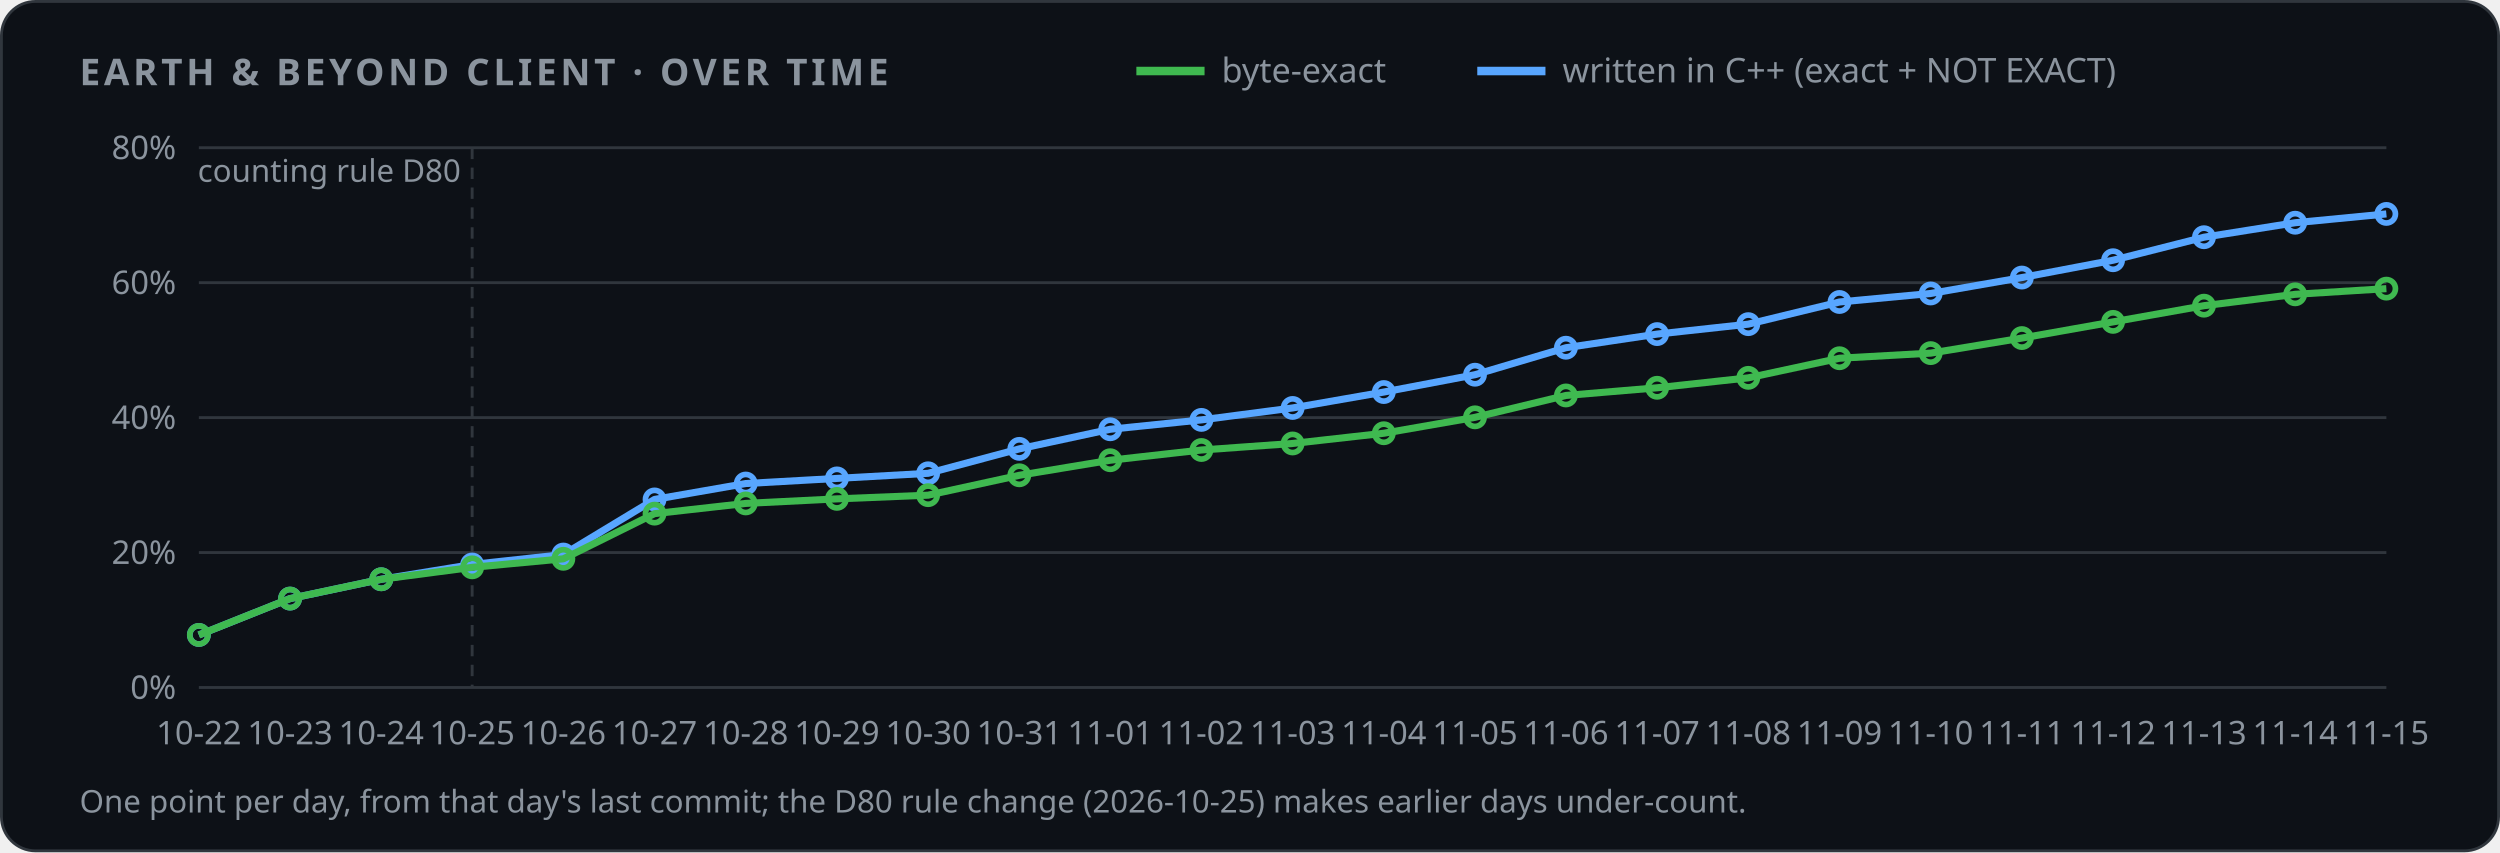
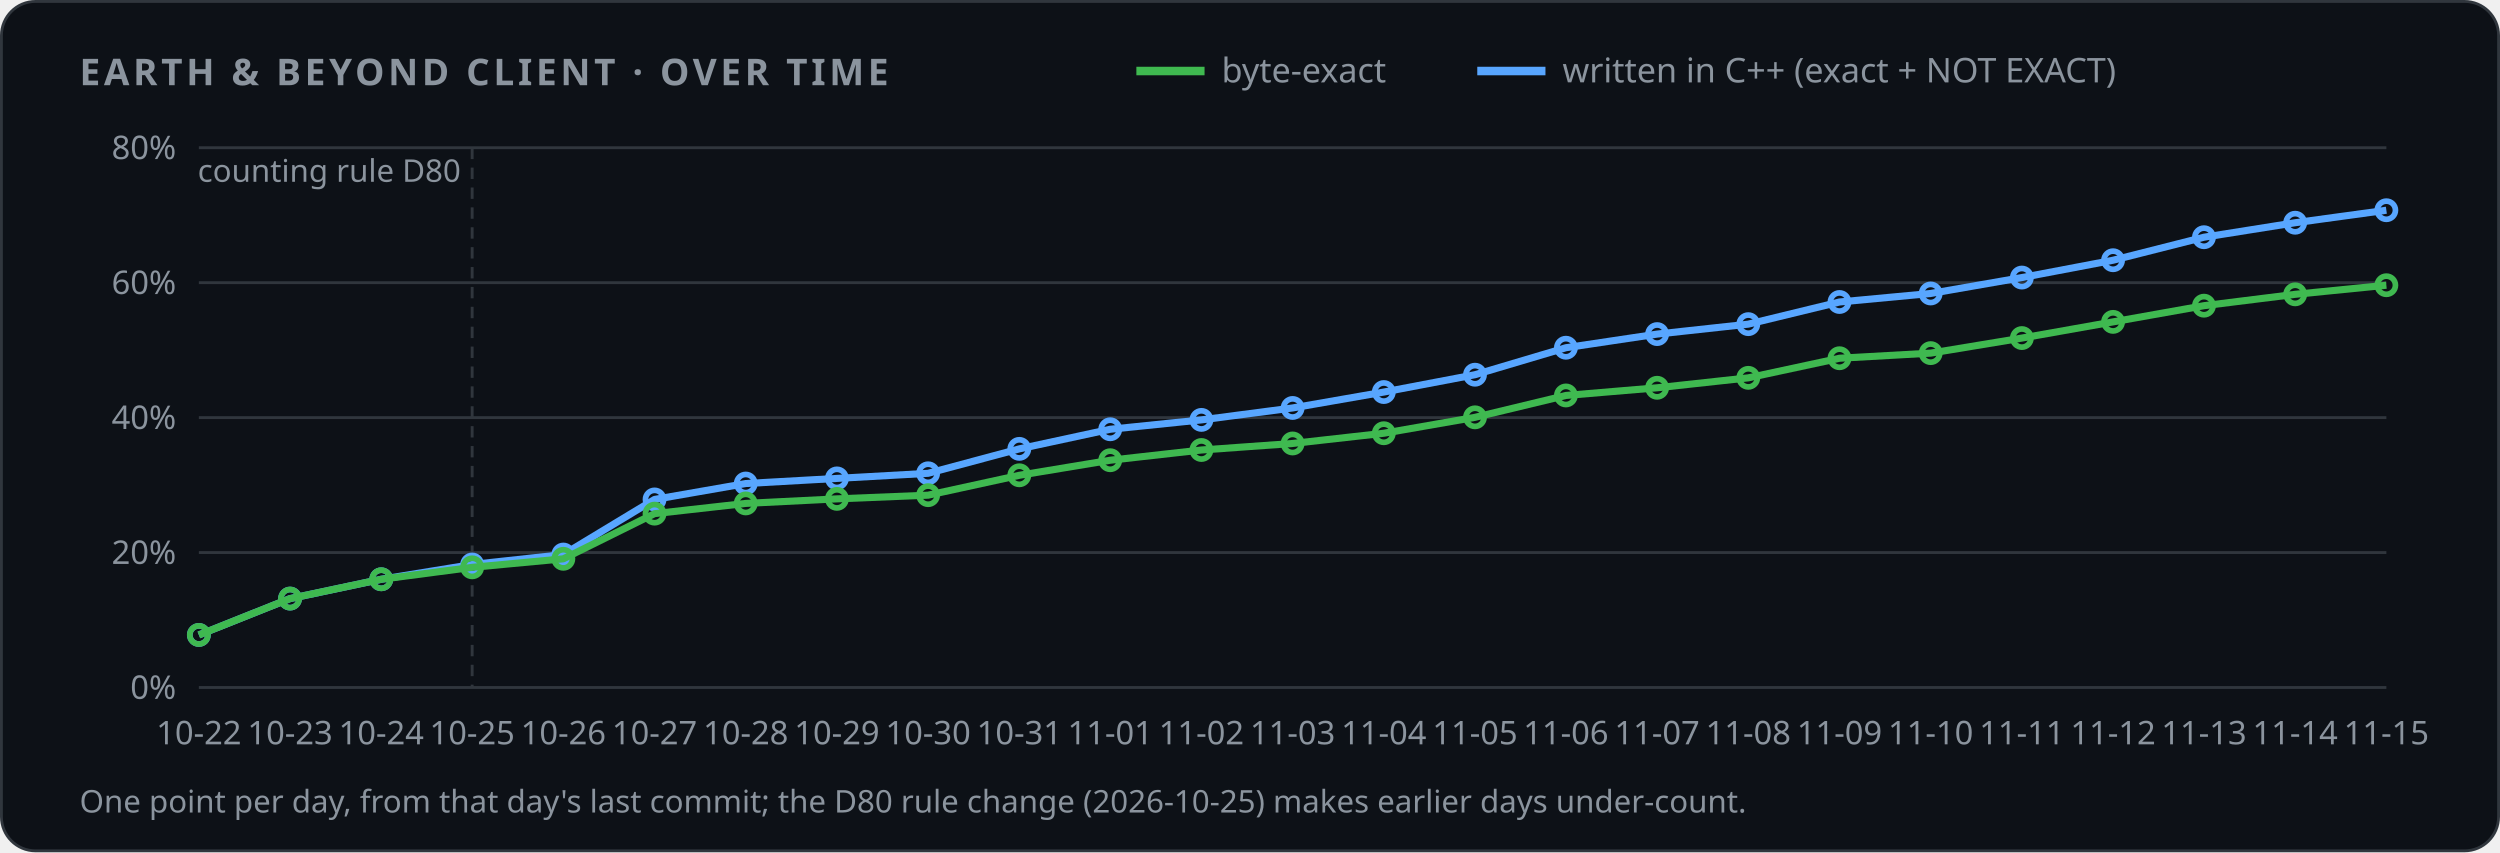
<svg xmlns="http://www.w3.org/2000/svg" width="880" height="300" viewBox="0 0 880 300" role="img" aria-labelledby="title desc">
  <style>
    .card { fill: #0d1117; stroke: #30363d; } .strong { fill: #f0f6fc; } .muted { fill: #8b949e; }
    .grid { stroke: #30363d; } .up { fill: #3fb950; } .down { fill: #f85149; }
    .s-exact { fill: #3fb950; } .s-notexact { fill: #d29922; } .s-stub { fill: #a371f7; }
    .s-third { fill: #238636; } .s-linker { fill: #1b4d2b; } .s-unattr { fill: #30363d; }
    .l-exact { stroke: #3fb950; } .l-written { stroke: #58a6ff; }
    @media (prefers-color-scheme: light) {
      .card { fill: #ffffff; stroke: #d0d7de; } .strong { fill: #1f2328; } .muted { fill: #59636e; }
      .grid { stroke: #d0d7de; } .up { fill: #1a7f37; } .down { fill: #cf222e; }
      .s-exact { fill: #1a7f37; } .s-third { fill: #4ac26b; } .s-linker { fill: #aceebb; } .s-unattr { fill: #d0d7de; }
      .l-exact { stroke: #1a7f37; } .l-written { stroke: #0969da; }
    }
  </style>
  <rect class="card" x="0.5" y="0.5" width="879" height="299" rx="12" />
  <g font-family="-apple-system,BlinkMacSystemFont,'Segoe UI','Noto Sans',Helvetica,Arial,sans-serif">
    <text x="28" y="30" class="muted" font-size="13" font-weight="600" letter-spacing="1.3">EARTH &amp; BEYOND CLIENT · OVER TIME</text>
    <line x1="400" x2="424" y1="25" y2="25" class="l-exact" stroke-width="3" />
    <text x="430" y="29" class="muted" font-size="12">byte-exact</text>
    <line x1="520" x2="544" y1="25" y2="25" class="l-written" stroke-width="3" />
    <text x="550" y="29" class="muted" font-size="12">written in C++ (exact + NOT EXACT)</text>
    <line x1="70" x2="840" y1="242.0" y2="242.0" class="grid" />
    <text x="62" y="246.0" class="muted" font-size="11.5" text-anchor="end">0%</text>
    <line x1="70" x2="840" y1="194.5" y2="194.5" class="grid" />
    <text x="62" y="198.5" class="muted" font-size="11.5" text-anchor="end">20%</text>
    <line x1="70" x2="840" y1="147.0" y2="147.0" class="grid" />
    <text x="62" y="151.0" class="muted" font-size="11.5" text-anchor="end">40%</text>
    <line x1="70" x2="840" y1="99.5" y2="99.5" class="grid" />
    <text x="62" y="103.5" class="muted" font-size="11.5" text-anchor="end">60%</text>
    <line x1="70" x2="840" y1="52.0" y2="52.0" class="grid" />
    <text x="62" y="56.0" class="muted" font-size="11.5" text-anchor="end">80%</text>
    <text x="70.0" y="262" class="muted" font-size="11.5" text-anchor="middle">10-22</text>
    <text x="102.1" y="262" class="muted" font-size="11.5" text-anchor="middle">10-23</text>
    <text x="134.2" y="262" class="muted" font-size="11.5" text-anchor="middle">10-24</text>
    <text x="166.2" y="262" class="muted" font-size="11.5" text-anchor="middle">10-25</text>
    <text x="198.3" y="262" class="muted" font-size="11.5" text-anchor="middle">10-26</text>
    <text x="230.4" y="262" class="muted" font-size="11.5" text-anchor="middle">10-27</text>
    <text x="262.5" y="262" class="muted" font-size="11.5" text-anchor="middle">10-28</text>
    <text x="294.6" y="262" class="muted" font-size="11.5" text-anchor="middle">10-29</text>
    <text x="326.7" y="262" class="muted" font-size="11.5" text-anchor="middle">10-30</text>
    <text x="358.8" y="262" class="muted" font-size="11.5" text-anchor="middle">10-31</text>
    <text x="390.8" y="262" class="muted" font-size="11.5" text-anchor="middle">11-01</text>
    <text x="422.9" y="262" class="muted" font-size="11.5" text-anchor="middle">11-02</text>
    <text x="455.0" y="262" class="muted" font-size="11.5" text-anchor="middle">11-03</text>
    <text x="487.1" y="262" class="muted" font-size="11.5" text-anchor="middle">11-04</text>
    <text x="519.2" y="262" class="muted" font-size="11.5" text-anchor="middle">11-05</text>
    <text x="551.2" y="262" class="muted" font-size="11.5" text-anchor="middle">11-06</text>
    <text x="583.3" y="262" class="muted" font-size="11.5" text-anchor="middle">11-07</text>
    <text x="615.4" y="262" class="muted" font-size="11.5" text-anchor="middle">11-08</text>
    <text x="647.5" y="262" class="muted" font-size="11.5" text-anchor="middle">11-09</text>
    <text x="679.6" y="262" class="muted" font-size="11.5" text-anchor="middle">11-10</text>
    <text x="711.7" y="262" class="muted" font-size="11.5" text-anchor="middle">11-11</text>
    <text x="743.8" y="262" class="muted" font-size="11.5" text-anchor="middle">11-12</text>
    <text x="775.8" y="262" class="muted" font-size="11.5" text-anchor="middle">11-13</text>
    <text x="807.9" y="262" class="muted" font-size="11.5" text-anchor="middle">11-14</text>
    <text x="840.0" y="262" class="muted" font-size="11.5" text-anchor="middle">11-15</text>
    <line x1="166.2" x2="166.2" y1="52" y2="242" class="grid" stroke-dasharray="4 3" />
    <text x="162.2" y="64" class="muted" font-size="11" text-anchor="end">counting rule D80</text>
-     <polyline points="70.0,223.5 102.1,210.7 134.2,203.9 166.2,198.7 198.3,195.2 230.4,175.8 262.5,170.2 294.6,168.4 326.7,166.6 358.8,158.0 390.8,151.1 422.9,147.8 455.0,143.6 487.1,138.0 519.2,131.9 551.2,122.4 583.3,117.6 615.4,114.1 647.5,106.3 679.6,103.3 711.7,97.7 743.8,91.6 775.8,83.5 807.9,78.4 840.0,75.3" fill="none" class="l-written" stroke-width="2.5" stroke-linejoin="round" />
+     <polyline points="70.0,223.5 102.1,210.7 134.2,203.9 166.2,198.7 198.3,195.2 230.4,175.8 262.5,170.2 294.6,168.4 326.7,166.6 358.8,158.0 390.8,151.1 422.9,147.8 455.0,143.6 487.1,138.0 519.2,131.9 551.2,122.4 583.3,117.6 615.4,114.1 647.5,106.3 679.6,103.3 711.7,97.7 743.8,91.6 775.8,83.5 807.9,78.4 840.0,74.0" fill="none" class="l-written" stroke-width="2.5" stroke-linejoin="round" />
    <circle cx="70.0" cy="223.5" r="3.2" class="l-written" fill="none" stroke-width="2" />
    <circle cx="102.1" cy="210.7" r="3.2" class="l-written" fill="none" stroke-width="2" />
    <circle cx="134.2" cy="203.9" r="3.2" class="l-written" fill="none" stroke-width="2" />
    <circle cx="166.2" cy="198.7" r="3.2" class="l-written" fill="none" stroke-width="2" />
    <circle cx="198.3" cy="195.2" r="3.2" class="l-written" fill="none" stroke-width="2" />
    <circle cx="230.4" cy="175.8" r="3.2" class="l-written" fill="none" stroke-width="2" />
    <circle cx="262.5" cy="170.2" r="3.2" class="l-written" fill="none" stroke-width="2" />
    <circle cx="294.6" cy="168.4" r="3.2" class="l-written" fill="none" stroke-width="2" />
    <circle cx="326.7" cy="166.6" r="3.2" class="l-written" fill="none" stroke-width="2" />
    <circle cx="358.8" cy="158.0" r="3.2" class="l-written" fill="none" stroke-width="2" />
    <circle cx="390.8" cy="151.1" r="3.2" class="l-written" fill="none" stroke-width="2" />
    <circle cx="422.9" cy="147.8" r="3.2" class="l-written" fill="none" stroke-width="2" />
    <circle cx="455.0" cy="143.6" r="3.2" class="l-written" fill="none" stroke-width="2" />
    <circle cx="487.1" cy="138.0" r="3.2" class="l-written" fill="none" stroke-width="2" />
    <circle cx="519.2" cy="131.9" r="3.2" class="l-written" fill="none" stroke-width="2" />
    <circle cx="551.2" cy="122.4" r="3.2" class="l-written" fill="none" stroke-width="2" />
    <circle cx="583.3" cy="117.6" r="3.2" class="l-written" fill="none" stroke-width="2" />
    <circle cx="615.4" cy="114.1" r="3.2" class="l-written" fill="none" stroke-width="2" />
    <circle cx="647.5" cy="106.3" r="3.2" class="l-written" fill="none" stroke-width="2" />
    <circle cx="679.6" cy="103.3" r="3.2" class="l-written" fill="none" stroke-width="2" />
    <circle cx="711.7" cy="97.7" r="3.2" class="l-written" fill="none" stroke-width="2" />
    <circle cx="743.8" cy="91.6" r="3.2" class="l-written" fill="none" stroke-width="2" />
    <circle cx="775.8" cy="83.5" r="3.2" class="l-written" fill="none" stroke-width="2" />
    <circle cx="807.9" cy="78.4" r="3.2" class="l-written" fill="none" stroke-width="2" />
-     <circle cx="840.0" cy="75.3" r="3.2" class="l-written" fill="none" stroke-width="2" />
-     <polyline points="70.0,223.5 102.1,210.7 134.2,203.9 166.2,199.7 198.3,196.7 230.4,180.8 262.5,177.2 294.6,175.6 326.7,174.3 358.8,167.3 390.8,162.0 422.9,158.4 455.0,156.1 487.1,152.5 519.2,146.9 551.2,139.2 583.3,136.5 615.4,133.0 647.5,126.1 679.6,124.3 711.7,119.0 743.8,113.3 775.8,107.6 807.9,103.6 840.0,101.6" fill="none" class="l-exact" stroke-width="2.5" stroke-linejoin="round" />
+     <circle cx="840.0" cy="74.0" r="3.2" class="l-written" fill="none" stroke-width="2" />
+     <polyline points="70.0,223.5 102.1,210.7 134.2,203.9 166.2,199.7 198.3,196.7 230.4,180.8 262.5,177.2 294.6,175.6 326.7,174.3 358.8,167.3 390.8,162.0 422.9,158.4 455.0,156.1 487.1,152.5 519.2,146.9 551.2,139.2 583.3,136.5 615.4,133.0 647.5,126.1 679.6,124.3 711.7,119.0 743.8,113.3 775.8,107.6 807.9,103.6 840.0,100.4" fill="none" class="l-exact" stroke-width="2.5" stroke-linejoin="round" />
    <circle cx="70.0" cy="223.5" r="3.2" class="l-exact" fill="none" stroke-width="2" />
    <circle cx="102.1" cy="210.7" r="3.2" class="l-exact" fill="none" stroke-width="2" />
    <circle cx="134.2" cy="203.9" r="3.2" class="l-exact" fill="none" stroke-width="2" />
    <circle cx="166.2" cy="199.7" r="3.2" class="l-exact" fill="none" stroke-width="2" />
    <circle cx="198.3" cy="196.7" r="3.2" class="l-exact" fill="none" stroke-width="2" />
    <circle cx="230.4" cy="180.8" r="3.2" class="l-exact" fill="none" stroke-width="2" />
    <circle cx="262.5" cy="177.2" r="3.2" class="l-exact" fill="none" stroke-width="2" />
    <circle cx="294.6" cy="175.6" r="3.2" class="l-exact" fill="none" stroke-width="2" />
    <circle cx="326.7" cy="174.3" r="3.2" class="l-exact" fill="none" stroke-width="2" />
    <circle cx="358.8" cy="167.3" r="3.2" class="l-exact" fill="none" stroke-width="2" />
    <circle cx="390.8" cy="162.0" r="3.2" class="l-exact" fill="none" stroke-width="2" />
    <circle cx="422.9" cy="158.4" r="3.2" class="l-exact" fill="none" stroke-width="2" />
    <circle cx="455.0" cy="156.1" r="3.2" class="l-exact" fill="none" stroke-width="2" />
    <circle cx="487.1" cy="152.5" r="3.2" class="l-exact" fill="none" stroke-width="2" />
    <circle cx="519.2" cy="146.9" r="3.2" class="l-exact" fill="none" stroke-width="2" />
    <circle cx="551.2" cy="139.2" r="3.2" class="l-exact" fill="none" stroke-width="2" />
    <circle cx="583.3" cy="136.5" r="3.2" class="l-exact" fill="none" stroke-width="2" />
    <circle cx="615.4" cy="133.0" r="3.2" class="l-exact" fill="none" stroke-width="2" />
    <circle cx="647.5" cy="126.1" r="3.2" class="l-exact" fill="none" stroke-width="2" />
    <circle cx="679.6" cy="124.3" r="3.2" class="l-exact" fill="none" stroke-width="2" />
    <circle cx="711.7" cy="119.0" r="3.2" class="l-exact" fill="none" stroke-width="2" />
    <circle cx="743.8" cy="113.3" r="3.2" class="l-exact" fill="none" stroke-width="2" />
    <circle cx="775.8" cy="107.6" r="3.2" class="l-exact" fill="none" stroke-width="2" />
    <circle cx="807.9" cy="103.6" r="3.2" class="l-exact" fill="none" stroke-width="2" />
-     <circle cx="840.0" cy="101.6" r="3.2" class="l-exact" fill="none" stroke-width="2" />
+     <circle cx="840.0" cy="100.4" r="3.2" class="l-exact" fill="none" stroke-width="2" />
    <text x="28" y="286" class="muted" font-size="11">One point per day, from that day's last commit; the D80 rule change (2026-10-25) makes earlier days under-count.</text>
  </g>
</svg>
